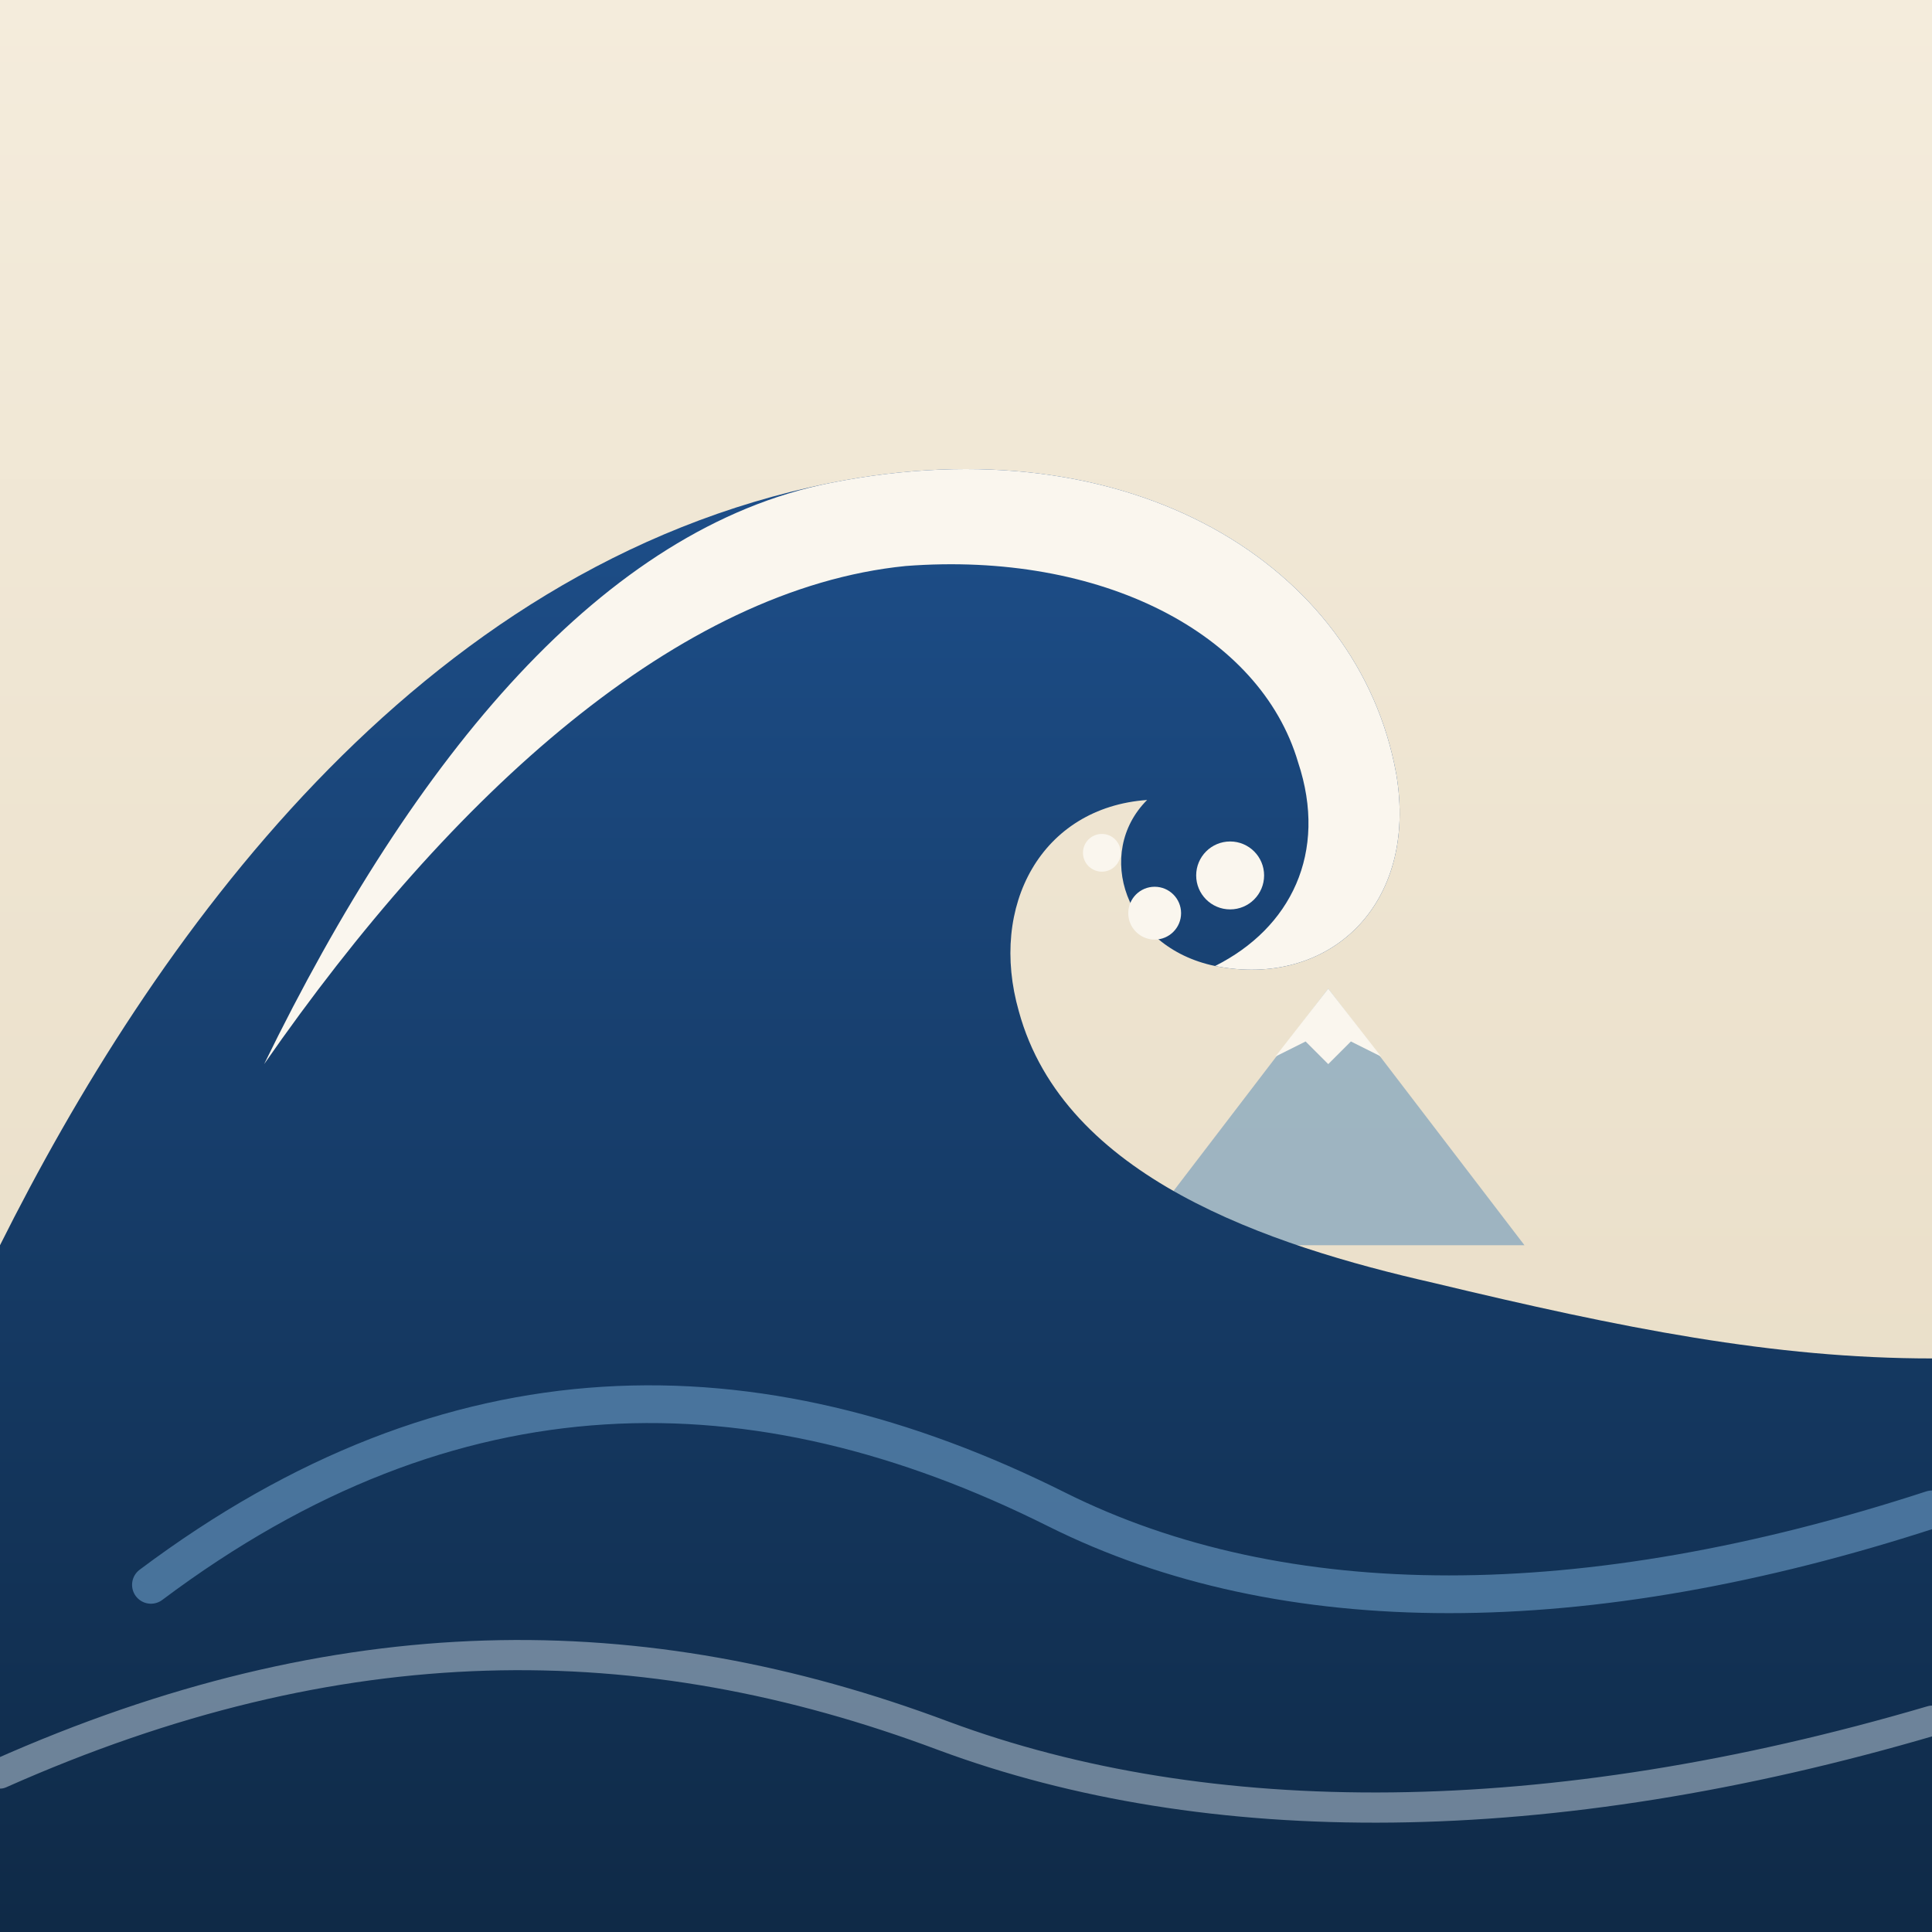
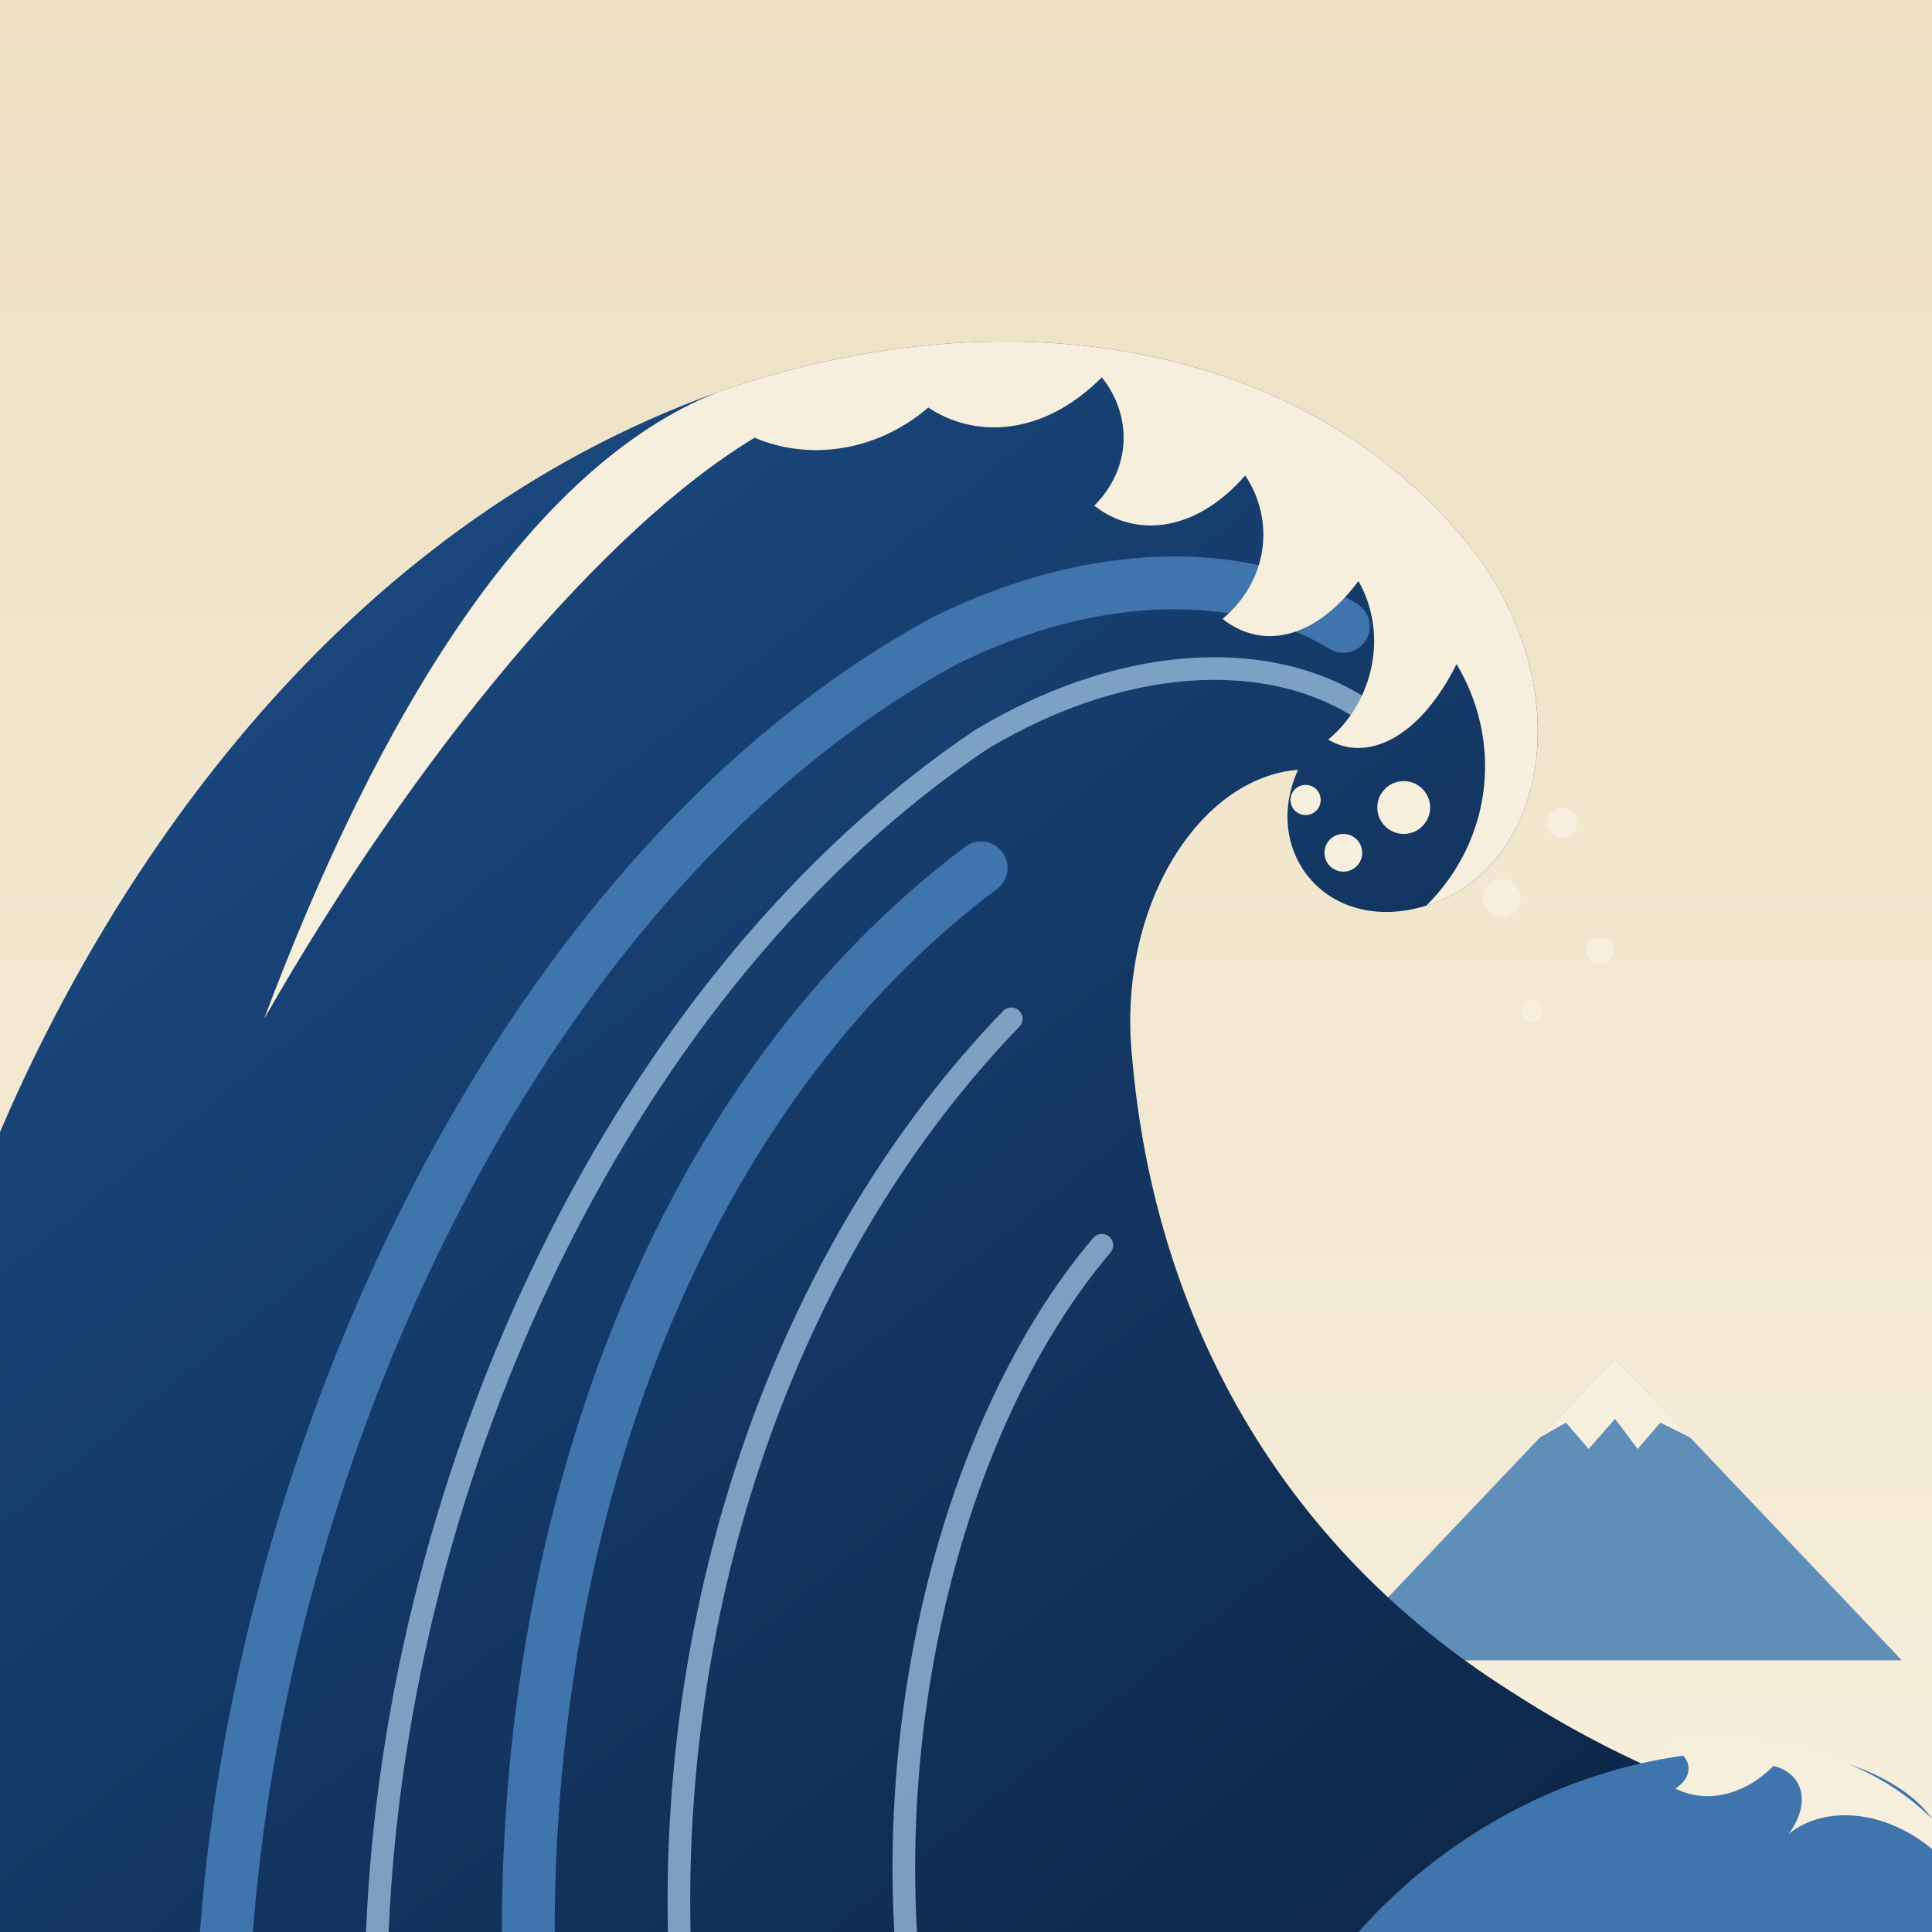
<svg xmlns="http://www.w3.org/2000/svg" viewBox="0 0 512 512">
  <defs>
    <linearGradient id="sky" x1="0" y1="0" x2="0" y2="1">
-       <stop offset="0" stop-color="#f4ecdc" />
-       <stop offset="1" stop-color="#e6dac2" />
+       <stop offset="0" stop-color="#ecdfc2" />
+       <stop offset="1" stop-color="#f7efdd" />
    </linearGradient>
-     <linearGradient id="sea" x1="0" y1="0" x2="0" y2="1">
+     <linearGradient id="deep" x1="0" y1="0" x2="1" y2="1">
      <stop offset="0" stop-color="#1d4e89" />
-       <stop offset="1" stop-color="#0f2a47" />
+       <stop offset="1" stop-color="#0b2240" />
    </linearGradient>
+     <clipPath id="wave">
+       <path id="body" d="M0 512 V300 C30 230 90 140 190 104 C270 76 350 92 392 148 C418 184 410 230 378 240 C352 248 334 226 344 204 C318 206 296 240 300 280 C306 350 340 410 400 448 C440 474 480 486 512 488 V512 Z" />
+     </clipPath>
  </defs>
  <rect width="512" height="512" fill="url(#sky)" />
-   <path d="M300 330 L352 262 L404 330 Z" fill="#5f8fb8" opacity="0.55" />
-   <path d="M338 280 L352 262 L366 280 L358 276 L352 282 L346 276 Z" fill="#faf6ee" />
-   <path d="M0 512 V330 C40 250 110 150 220 128 C300 112 360 150 370 205 C376 240 352 262 322 256 C298 251 290 226 304 212 C276 214 262 240 270 268 C282 312 336 330 380 340 C430 352 470 360 512 360 V512 Z" fill="url(#sea)" />
-   <path d="M220 128 C300 112 360 150 370 205 C376 240 352 262 322 256 C342 246 352 226 344 202 C334 168 292 146 240 150 C180 156 120 210 70 282 C110 200 160 140 220 128 Z" fill="#faf6ee" />
-   <g fill="#faf6ee">
-     <circle cx="326" cy="232" r="9" />
-     <circle cx="306" cy="242" r="7" />
-     <circle cx="292" cy="226" r="5" />
+   <path d="M352 440 L428 360 L504 440 Z" fill="#5f8fb8" />
+   <path d="M408 381 L428 360 L448 381 L440 377 L434 384 L428 376 L421 384 L415 377 Z" fill="#f7efdd" />
+   <use href="#body" fill="url(#deep)" />
+   <g clip-path="url(#wave)" fill="none" stroke-linecap="round">
+     <g stroke="#3f74ad" stroke-width="14">
+       <path d="M60 512 C70 380 140 230 250 170 C290 150 330 150 356 166" />
+       <path d="M140 512 C140 400 180 290 260 230" />
+     </g>
+     <g stroke="#8fb3d4" stroke-width="6" opacity="0.85">
+       <path d="M100 512 C105 390 165 260 260 196 C300 172 340 172 364 190" />
+       <path d="M180 512 C178 420 210 330 268 270" />
+       <path d="M240 512 C236 440 258 370 292 330" />
+     </g>
  </g>
-   <path d="M40 420 C120 360 200 360 280 400 C340 430 420 430 512 400" fill="none" stroke="#5f8fb8" stroke-width="10" stroke-linecap="round" opacity="0.7" />
-   <path d="M0 470 C90 430 170 430 250 460 C320 486 410 486 512 456" fill="none" stroke="#c9d8e4" stroke-width="8" stroke-linecap="round" opacity="0.5" />
+   <path d="M190 104 C270 76 350 92 392 148 C418 184 410 230 378 240 C396 222 398 196 386 176 C376 196 362 202 352 196 C364 186 368 168 360 154 C348 170 334 172 324 164 C336 154 338 138 330 126 C316 142 300 142 290 134 C300 124 300 110 292 100 C276 116 258 116 246 108 C232 120 214 122 200 116 C160 140 110 200 70 270 C100 190 140 124 190 104 Z" fill="#f7efdd" />
+   <g fill="#f7efdd">
+     <circle cx="372" cy="214" r="7" />
+     <circle cx="356" cy="226" r="5" />
+     <circle cx="346" cy="212" r="4" />
+     <circle cx="398" cy="238" r="5" />
+     <circle cx="414" cy="218" r="4" />
+     <circle cx="424" cy="252" r="3.5" />
+     <circle cx="406" cy="268" r="3" />
+   </g>
+   <path d="M360 512 C392 476 440 458 484 466 C498 469 508 476 512 482 V512 Z" fill="#3f74ad" />
+   <path d="M440 462 C470 458 496 466 512 482 V490 C500 480 484 478 474 486 C480 478 478 470 470 468 C462 476 452 478 444 474 C450 470 448 464 440 462 Z" fill="#f7efdd" />
</svg>
